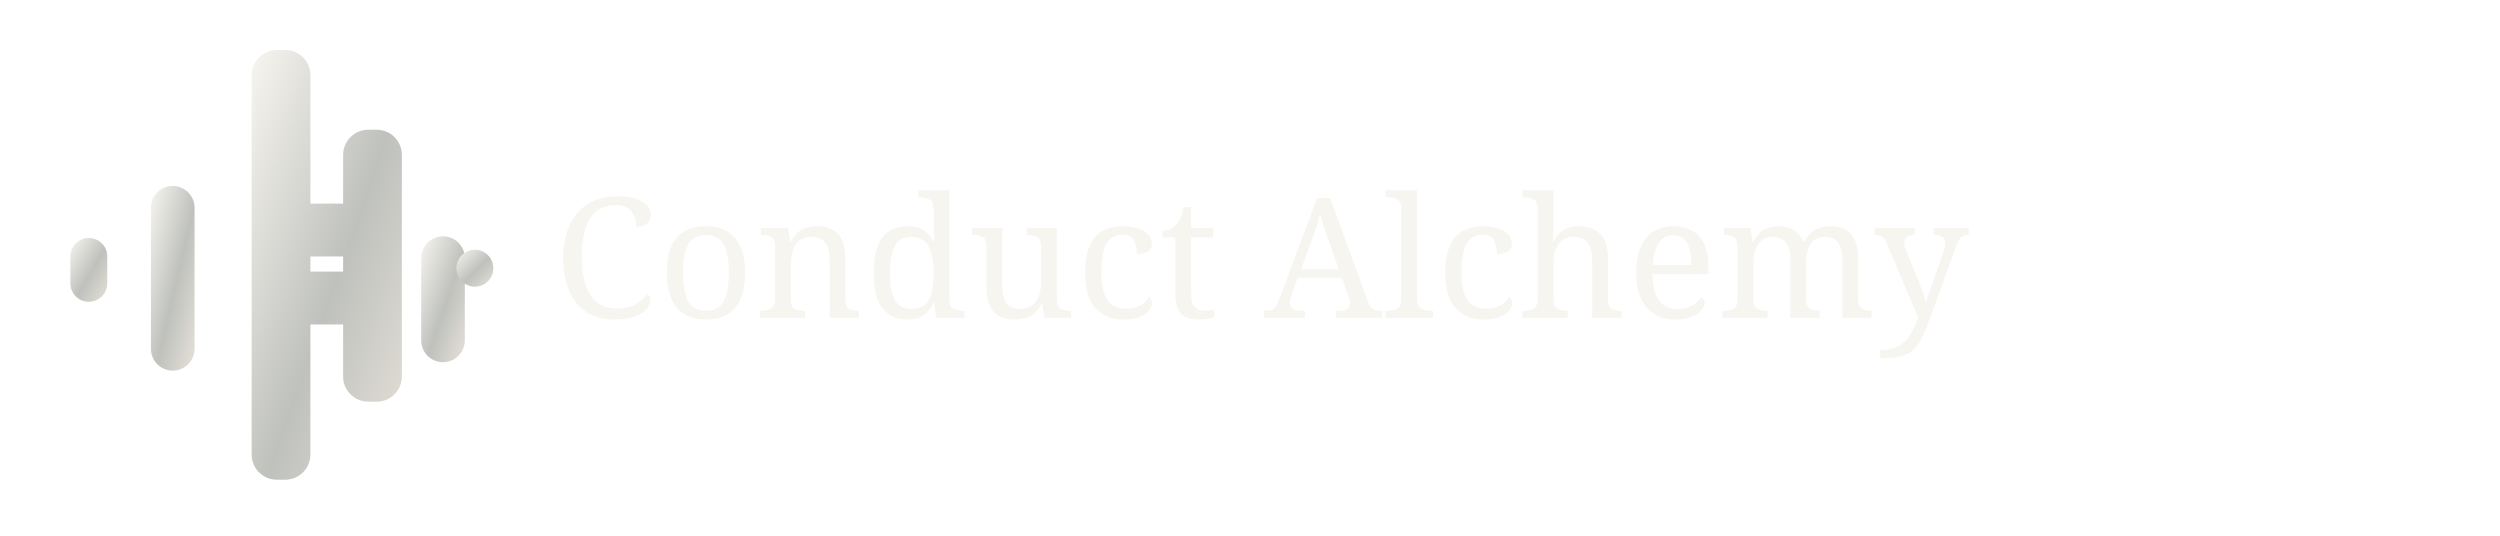
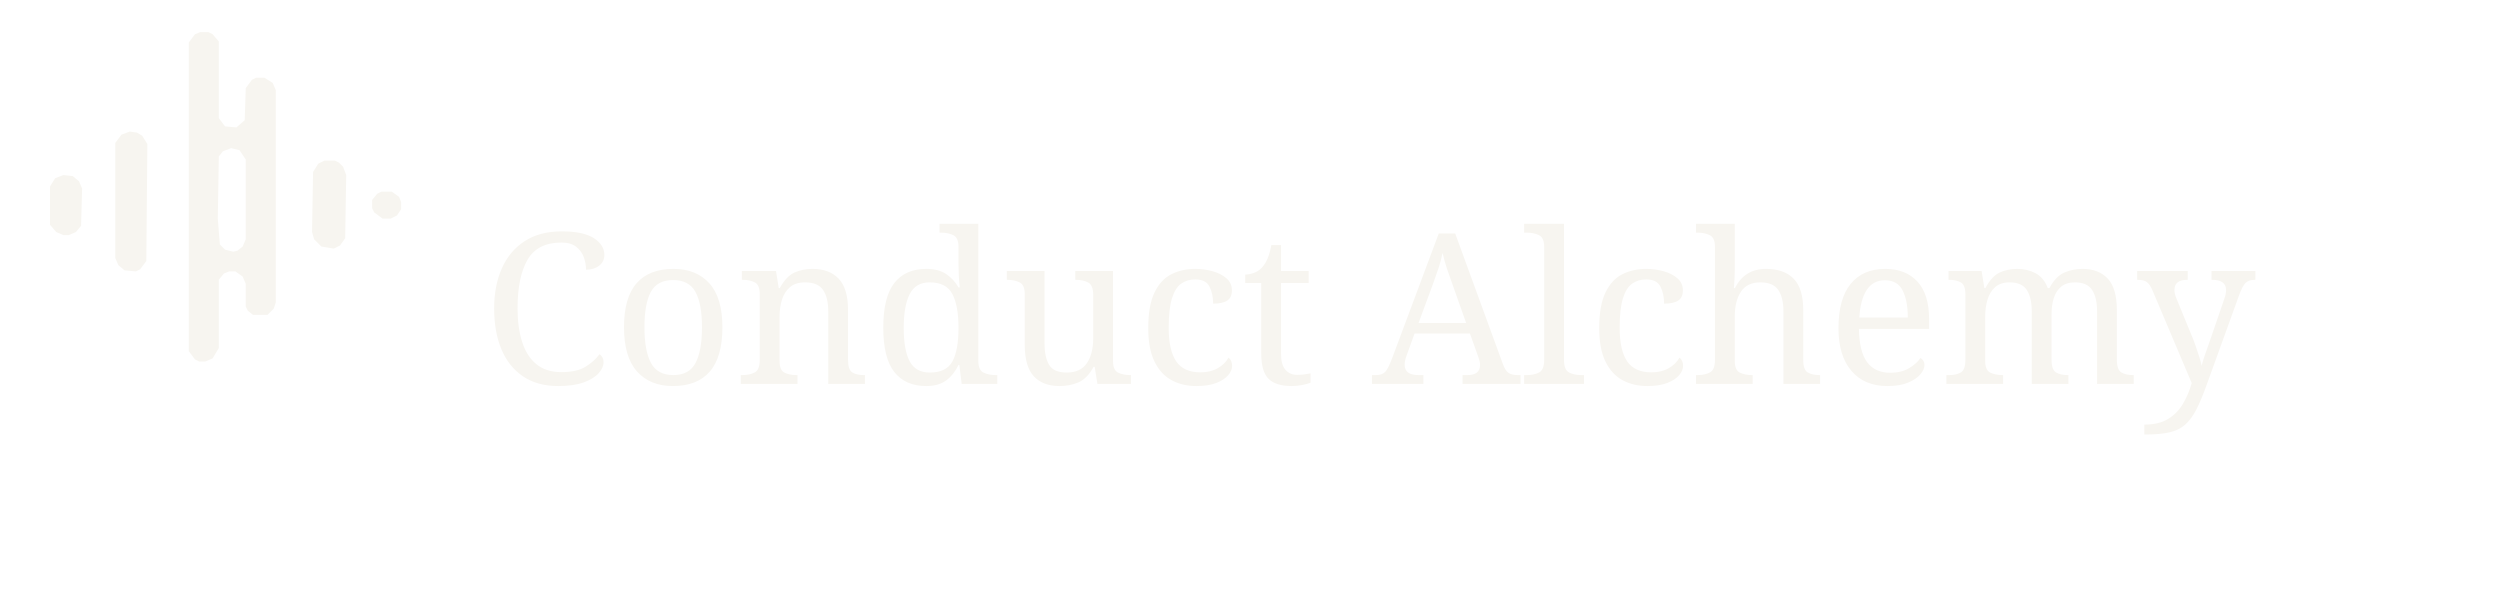
- <svg xmlns="http://www.w3.org/2000/svg" width="1400" height="300" viewBox="0 0 1400 300" role="img" aria-label="Conduct Alchemy logo">
-   <defs>
-     <linearGradient id="motif" x1="0" y1="0" x2="1" y2="1">
-       <stop offset="0" stop-color="#f7f5f0" />
-       <stop offset="0.55" stop-color="#bfc1bd" />
-       <stop offset="1" stop-color="#e5e1d8" />
-     </linearGradient>
-   </defs>
-   <g transform="translate(30 28) scale(.47)" fill="url(#motif)">
-     <rect x="20" y="224" width="44" height="76" rx="22" />
-     <rect x="116" y="162" width="52" height="220" rx="26" />
-     <path d="M236 30c0-16.6 13.4-30 30-30h10c16.6 0 30 13.4 30 30v153h39v-58c0-16.6 13.4-30 30-30h10c16.6 0 30 13.4 30 30v264c0 16.6-13.4 30-30 30h-10c-16.6 0-30-13.4-30-30v-62h-39v155c0 16.6-13.4 30-30 30h-10c-16.6 0-30-13.4-30-30V30Zm70 216v18h39v-18h-39Z" />
-     <rect x="438" y="222" width="52" height="150" rx="26" />
-     <circle cx="502" cy="260" r="22" />
+ <svg xmlns="http://www.w3.org/2000/svg" width="1400" height="340" viewBox="0 0 1400 340" role="img" aria-label="Conduct Alchemy logo">
+   <g fill="#F7F5F0">
+     <g transform="translate(28 18) scale(.58)">
+       <path fill-rule="evenodd" d="M 316 156 L 311 162 L 311 170 L 313 174 L 321 180 L 329 180 L 335 177 L 339 171 L 339 164 L 337 159 L 330 154 L 320 154 Z M 13 138 L 5 141 L 0 149 L 0 186 L 6 193 L 13 196 L 18 196 L 25 193 L 30 187 L 31 151 L 28 144 L 22 139 Z M 265 124 L 259 127 L 254 135 L 253 193 L 255 200 L 262 207 L 274 209 L 280 206 L 285 199 L 286 138 L 283 130 L 279 126 L 275 124 Z M 77 96 L 69 99 L 63 107 L 63 218 L 66 225 L 72 230 L 83 231 L 87 229 L 93 221 L 94 108 L 89 100 L 84 97 Z M 145 0 L 140 2 L 134 10 L 134 308 L 140 316 L 144 318 L 150 318 L 157 315 L 163 305 L 163 239 L 168 233 L 173 231 L 179 231 L 186 236 L 189 243 L 189 265 L 191 269 L 196 273 L 210 273 L 216 267 L 218 261 L 218 56 L 215 49 L 207 44 L 199 44 L 195 46 L 189 54 L 188 85 L 180 92 L 169 91 L 163 83 L 163 9 L 157 2 L 153 0 Z M 175 112 L 183 114 L 189 123 L 189 200 L 186 207 L 181 211 L 177 212 L 169 210 L 164 205 L 162 180 L 163 120 L 167 115 Z" />
+     </g>
+     <text x="270" y="215" font-size="118" font-family="Cormorant Garamond, Georgia, serif" font-weight="500" letter-spacing="0.5">Conduct Alchemy</text>
  </g>
-   <text x="310" y="178" fill="#f7f5f0" font-size="94" font-family="Cormorant Garamond, Georgia, serif" font-weight="500" letter-spacing="0.5">Conduct Alchemy</text>
</svg>
